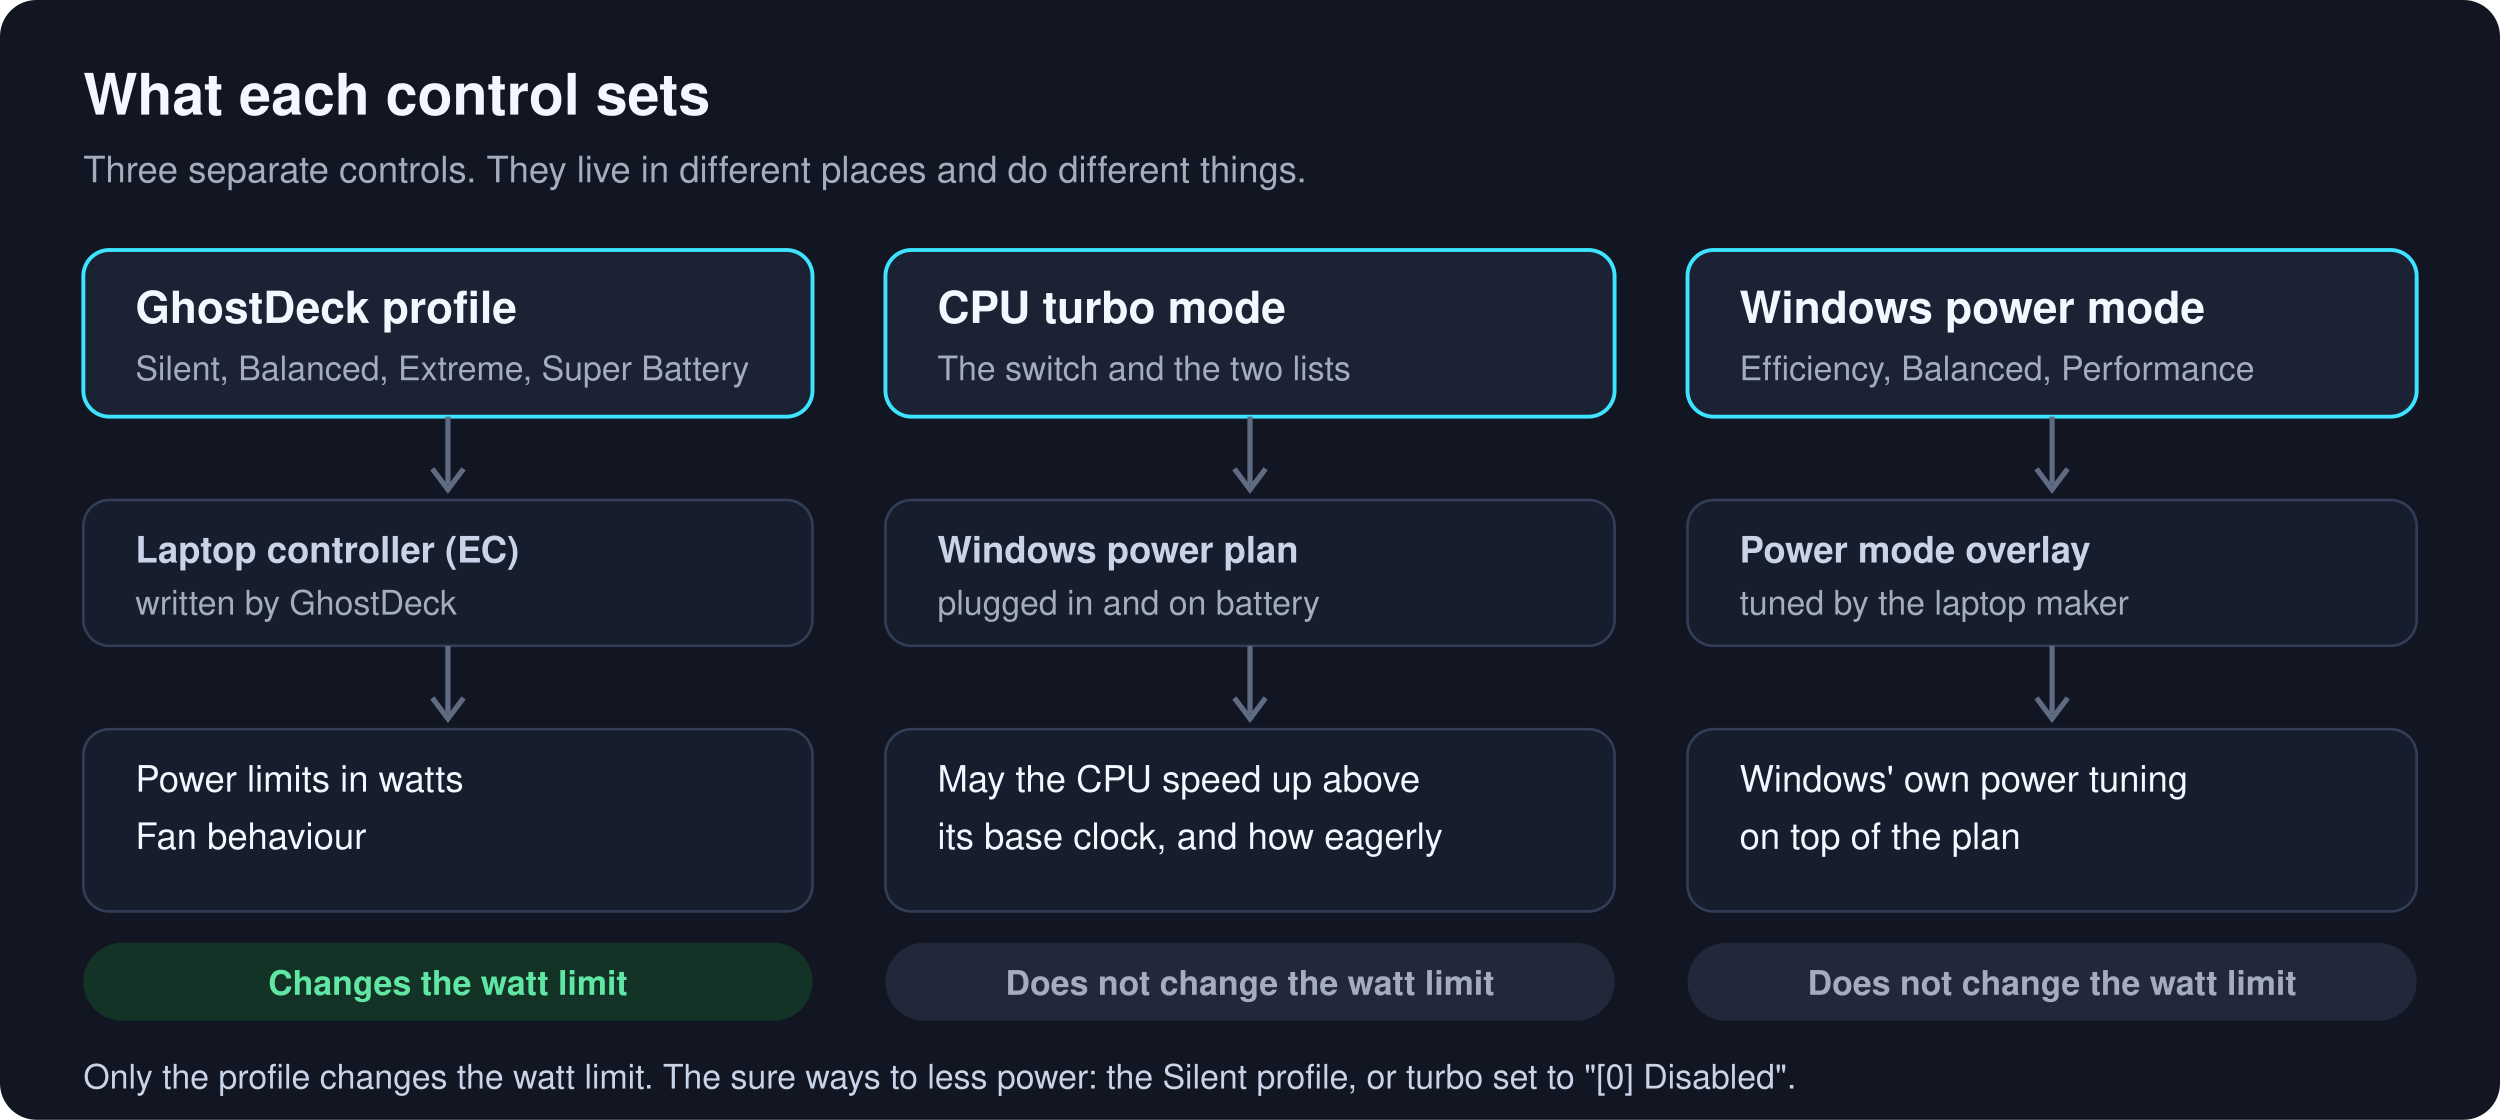
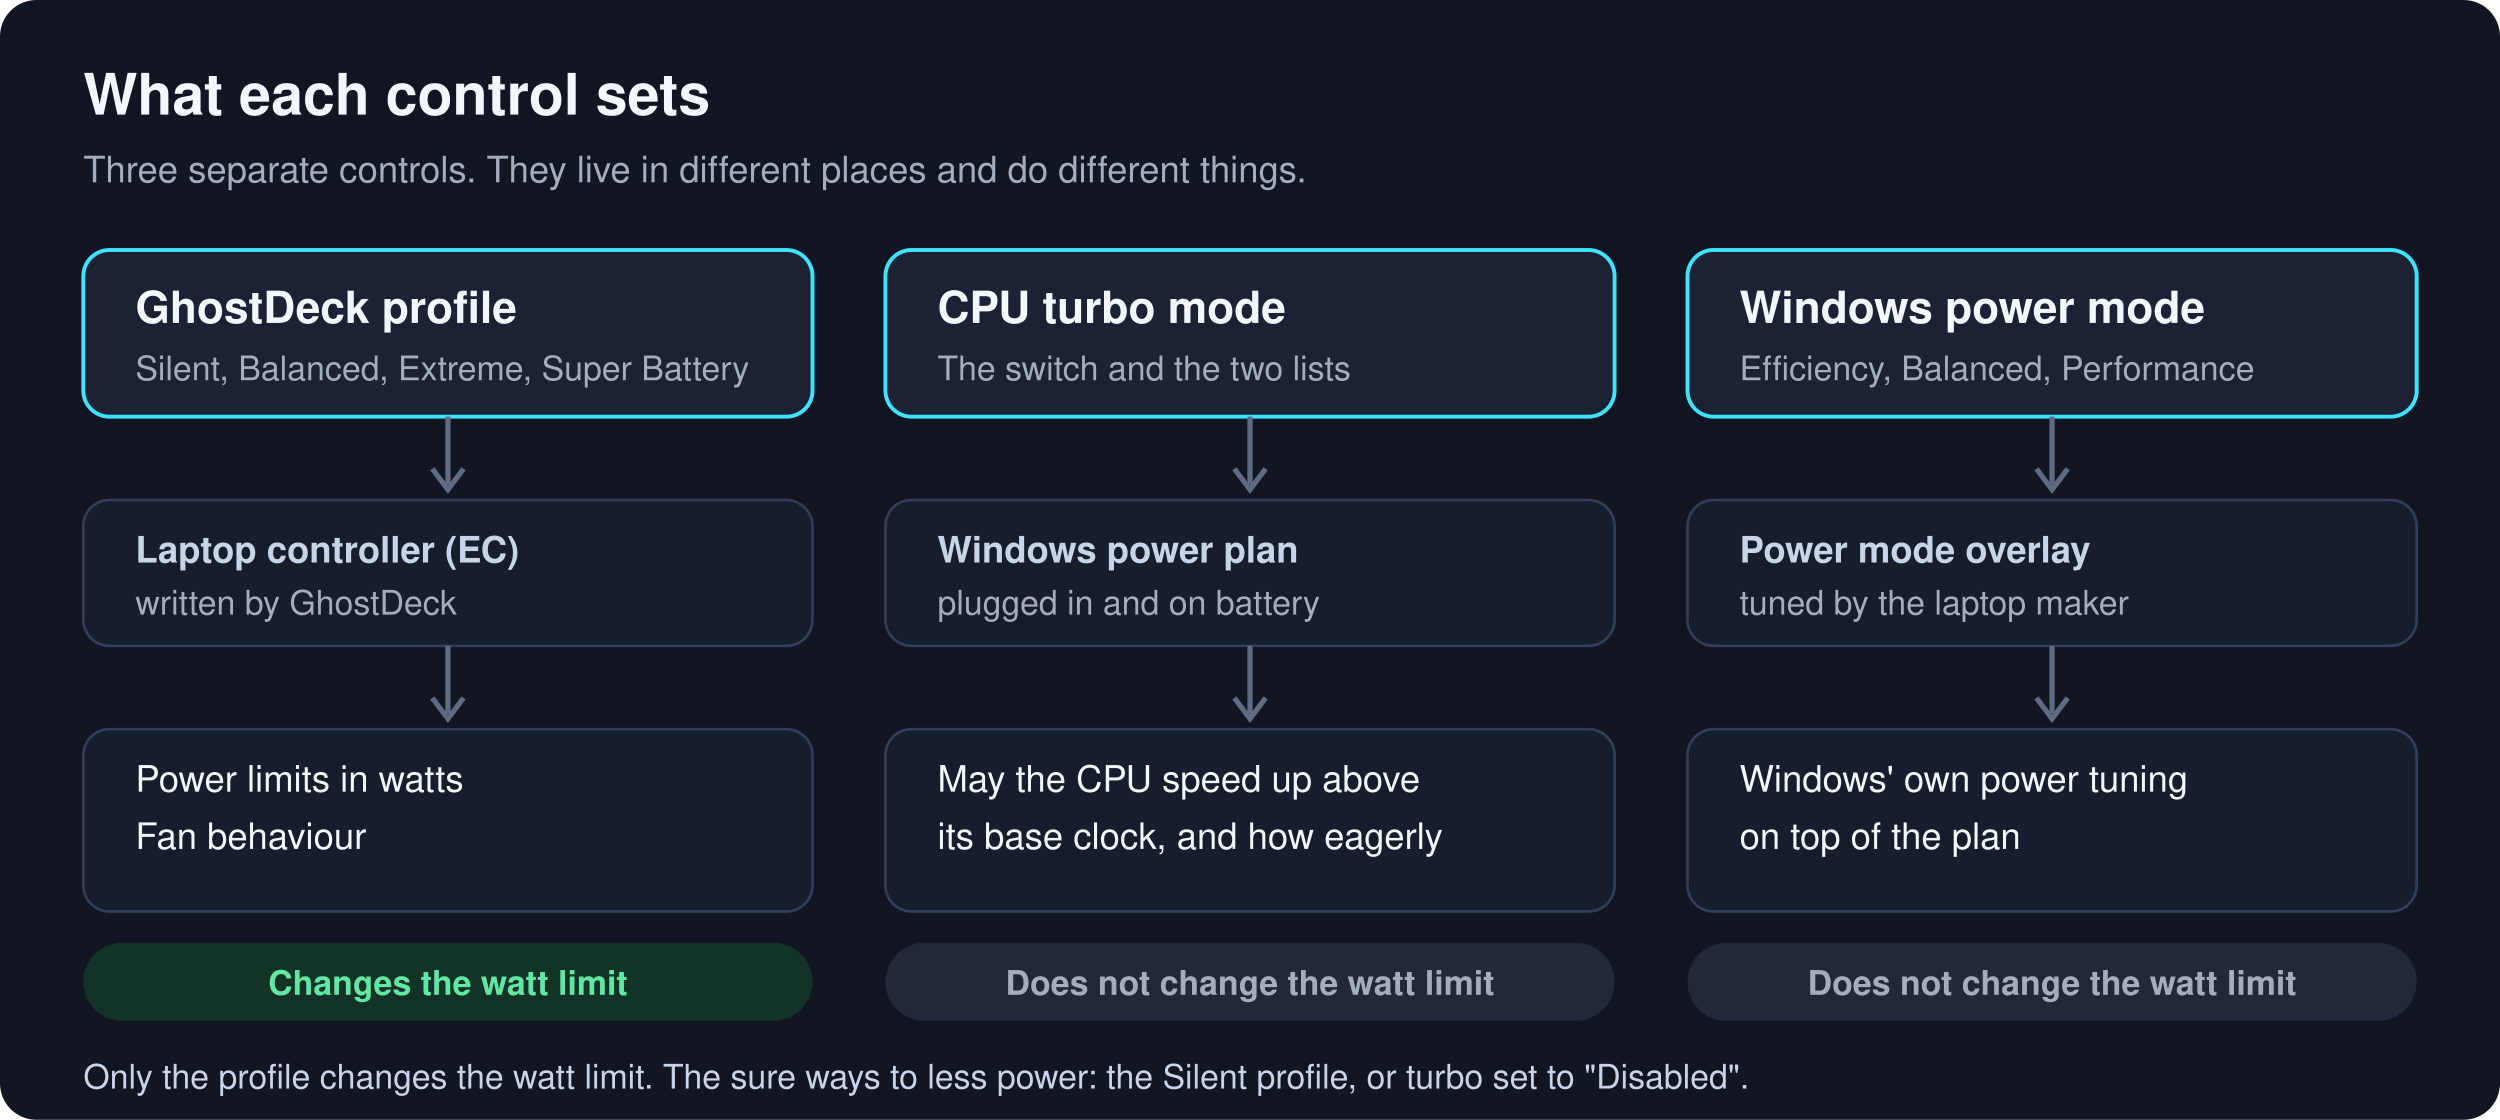
<svg xmlns="http://www.w3.org/2000/svg" viewBox="0 0 960 430" width="960" height="430" font-family="Segoe UI, Helvetica, Arial, sans-serif">
  <rect x="0" y="0" width="960" height="430" rx="14" fill="#111622" />
  <text x="32" y="44" font-size="22" font-weight="700" fill="#F3F7FF">What each control sets</text>
  <text x="32" y="70" font-size="14" fill="#A4ADBD">Three separate controls. They live in different places and do different things.</text>
  <g>
    <rect x="32" y="96" width="280" height="64" rx="10" fill="#1A2234" stroke="#3DE3FF" stroke-width="1.5" />
    <text x="52" y="124" font-size="17" font-weight="700" fill="#F3F7FF">GhostDeck profile</text>
    <text x="52" y="146" font-size="13" fill="#A4ADBD">Silent, Balanced, Extreme, Super Battery</text>
    <path d="M172 160 v26" stroke="#5E6B82" stroke-width="2" />
    <path d="M166 180 l6 8 l6 -8" fill="none" stroke="#5E6B82" stroke-width="2" />
    <rect x="32" y="192" width="280" height="56" rx="10" fill="#161D2C" stroke="#323E58" />
    <text x="52" y="216" font-size="14" font-weight="700" fill="#C9D4E8">Laptop controller (EC)</text>
    <text x="52" y="236" font-size="13" fill="#A4ADBD">written by GhostDeck</text>
    <path d="M172 248 v26" stroke="#5E6B82" stroke-width="2" />
    <path d="M166 268 l6 8 l6 -8" fill="none" stroke="#5E6B82" stroke-width="2" />
    <rect x="32" y="280" width="280" height="70" rx="10" fill="#161D2C" stroke="#323E58" />
    <text x="52" y="304" font-size="14" fill="#F3F7FF">Power limits in watts</text>
    <text x="52" y="326" font-size="14" fill="#F3F7FF">Fan behaviour</text>
    <rect x="32" y="362" width="280" height="30" rx="15" fill="#123326" />
    <text x="172" y="382" font-size="13" font-weight="700" fill="#61E7A4" text-anchor="middle">Changes the watt limit</text>
  </g>
  <g>
    <rect x="340" y="96" width="280" height="64" rx="10" fill="#1A2234" stroke="#3DE3FF" stroke-width="1.5" />
    <text x="360" y="124" font-size="17" font-weight="700" fill="#F3F7FF">CPU turbo mode</text>
    <text x="360" y="146" font-size="13" fill="#A4ADBD">The switch and the two lists</text>
    <path d="M480 160 v26" stroke="#5E6B82" stroke-width="2" />
    <path d="M474 180 l6 8 l6 -8" fill="none" stroke="#5E6B82" stroke-width="2" />
    <rect x="340" y="192" width="280" height="56" rx="10" fill="#161D2C" stroke="#323E58" />
    <text x="360" y="216" font-size="14" font-weight="700" fill="#C9D4E8">Windows power plan</text>
    <text x="360" y="236" font-size="13" fill="#A4ADBD">plugged in and on battery</text>
    <path d="M480 248 v26" stroke="#5E6B82" stroke-width="2" />
    <path d="M474 268 l6 8 l6 -8" fill="none" stroke="#5E6B82" stroke-width="2" />
    <rect x="340" y="280" width="280" height="70" rx="10" fill="#161D2C" stroke="#323E58" />
    <text x="360" y="304" font-size="14" fill="#F3F7FF">May the CPU speed up above</text>
    <text x="360" y="326" font-size="14" fill="#F3F7FF">its base clock, and how eagerly</text>
    <rect x="340" y="362" width="280" height="30" rx="15" fill="#22273A" />
    <text x="480" y="382" font-size="13" font-weight="700" fill="#A4ADBD" text-anchor="middle">Does not change the watt limit</text>
  </g>
  <g>
    <rect x="648" y="96" width="280" height="64" rx="10" fill="#1A2234" stroke="#3DE3FF" stroke-width="1.5" />
    <text x="668" y="124" font-size="17" font-weight="700" fill="#F3F7FF">Windows power mode</text>
    <text x="668" y="146" font-size="13" fill="#A4ADBD">Efficiency, Balanced, Performance</text>
    <path d="M788 160 v26" stroke="#5E6B82" stroke-width="2" />
    <path d="M782 180 l6 8 l6 -8" fill="none" stroke="#5E6B82" stroke-width="2" />
    <rect x="648" y="192" width="280" height="56" rx="10" fill="#161D2C" stroke="#323E58" />
    <text x="668" y="216" font-size="14" font-weight="700" fill="#C9D4E8">Power mode overlay</text>
    <text x="668" y="236" font-size="13" fill="#A4ADBD">tuned by the laptop maker</text>
    <path d="M788 248 v26" stroke="#5E6B82" stroke-width="2" />
    <path d="M782 268 l6 8 l6 -8" fill="none" stroke="#5E6B82" stroke-width="2" />
    <rect x="648" y="280" width="280" height="70" rx="10" fill="#161D2C" stroke="#323E58" />
    <text x="668" y="304" font-size="14" fill="#F3F7FF">Windows' own power tuning</text>
    <text x="668" y="326" font-size="14" fill="#F3F7FF">on top of the plan</text>
    <rect x="648" y="362" width="280" height="30" rx="15" fill="#22273A" />
    <text x="788" y="382" font-size="13" font-weight="700" fill="#A4ADBD" text-anchor="middle">Does not change the watt limit</text>
  </g>
-   <text x="32" y="418" font-size="13" fill="#C9D4E8">Only the profile changes the watt limit. The sure ways to less power: the Silent profile, or turbo set to "[0] Disabled".</text>
+   <text x="32" y="418" font-size="13" fill="#C9D4E8">Only the profile changes the watt limit. The sure ways to less power: the Silent profile, or turbo set to "Disabled".</text>
</svg>
